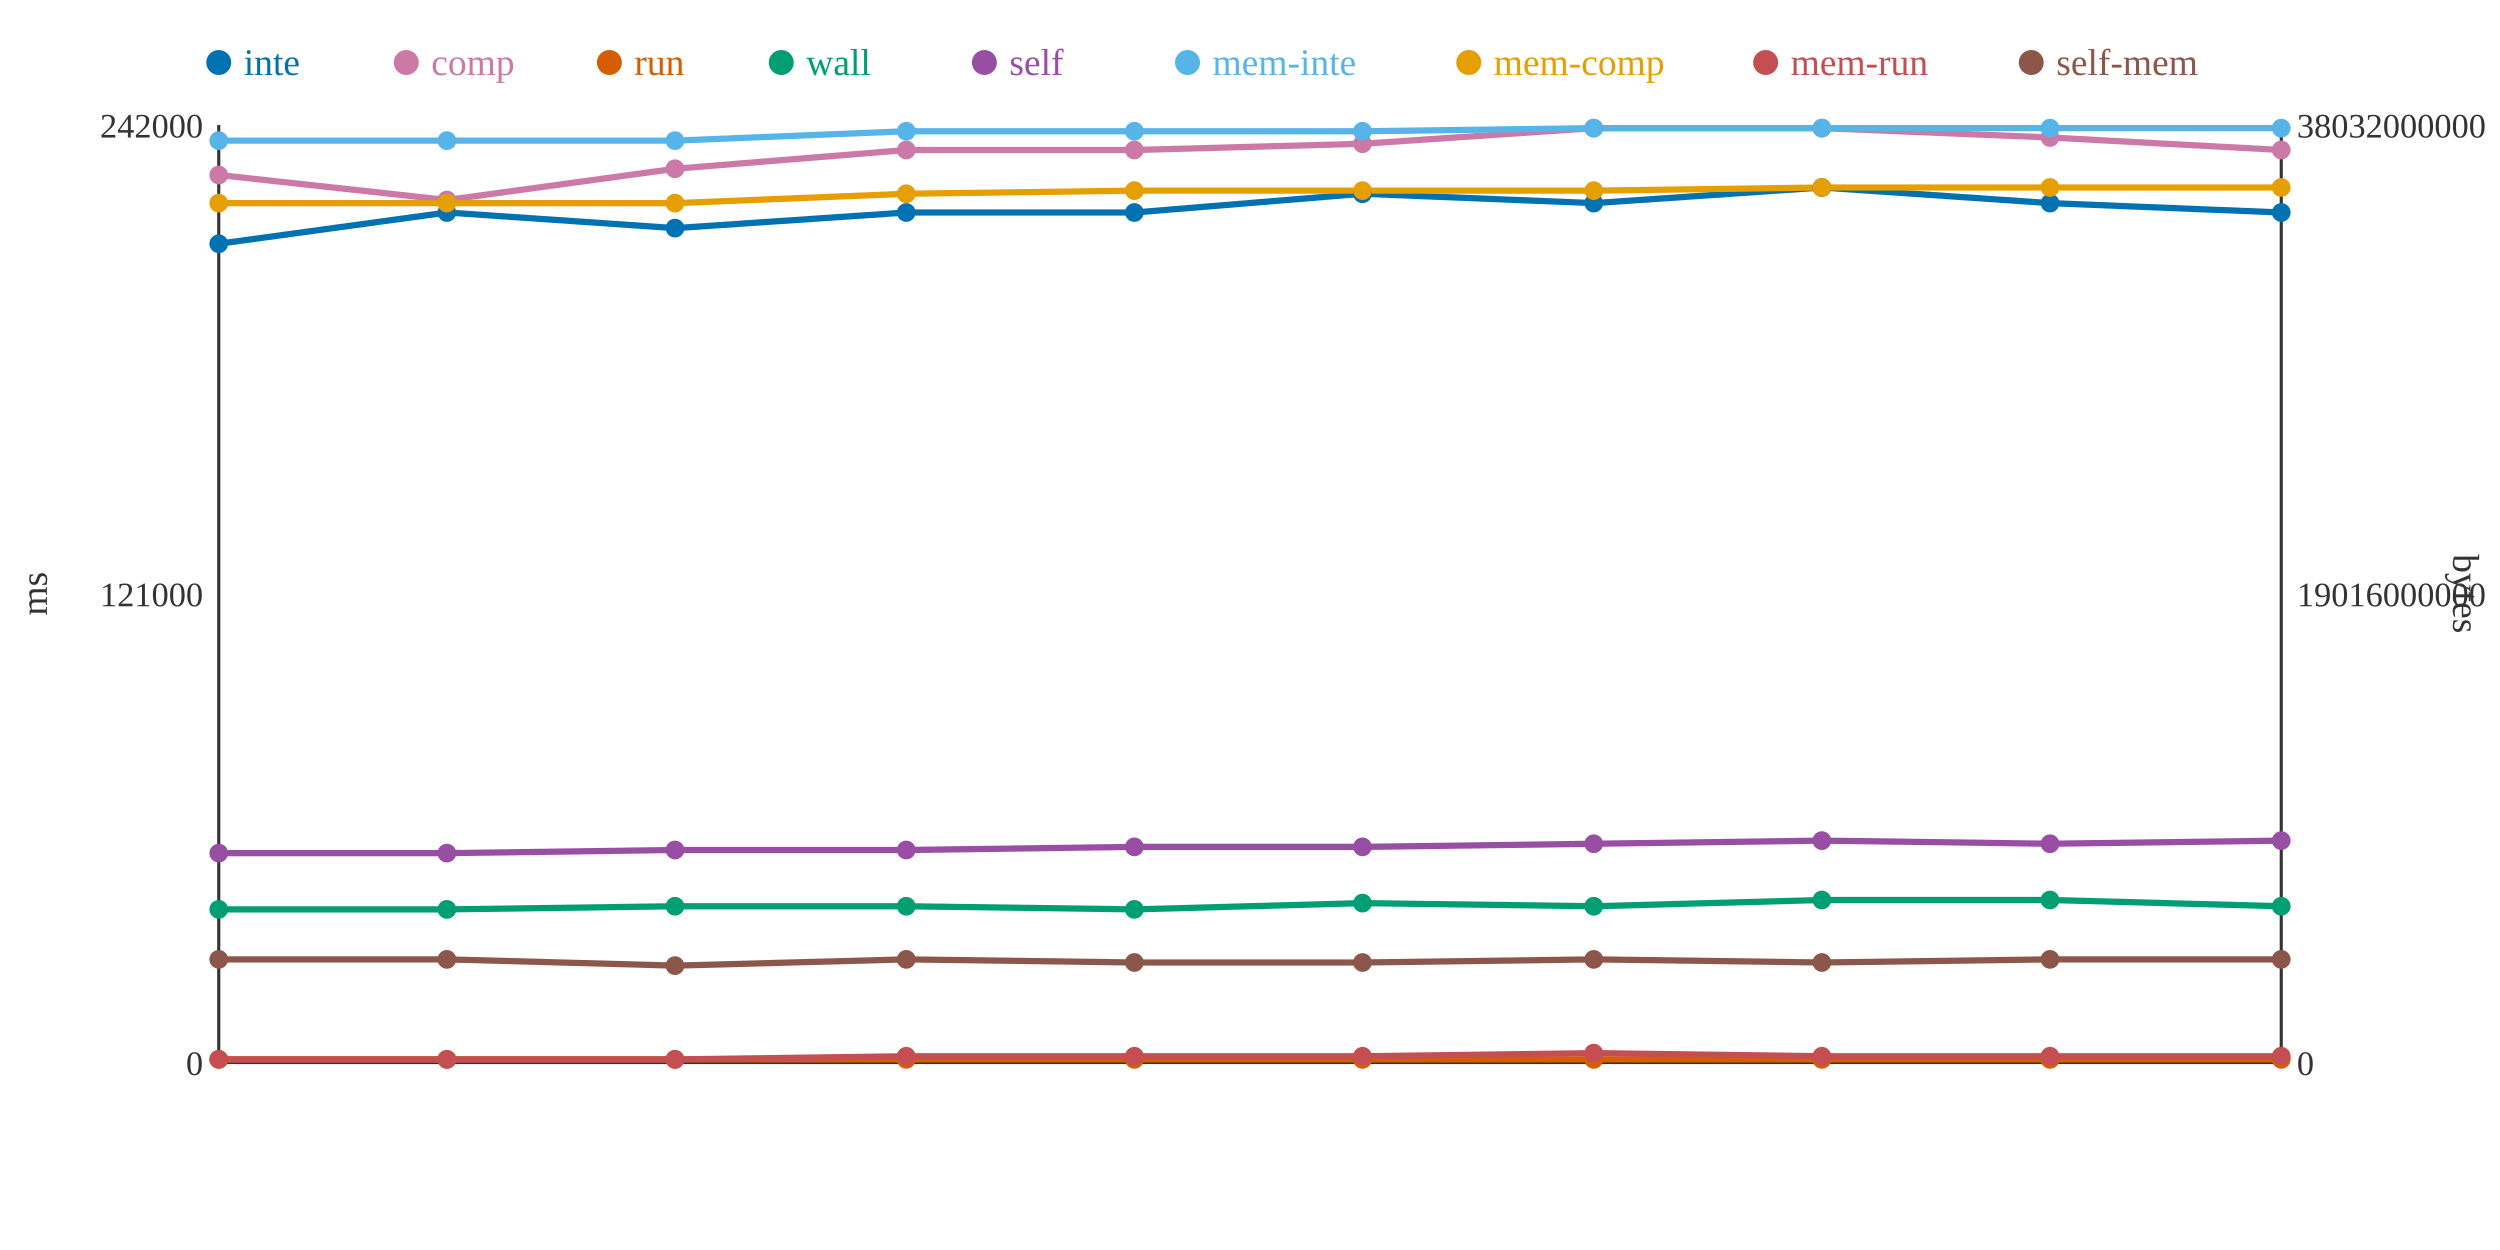
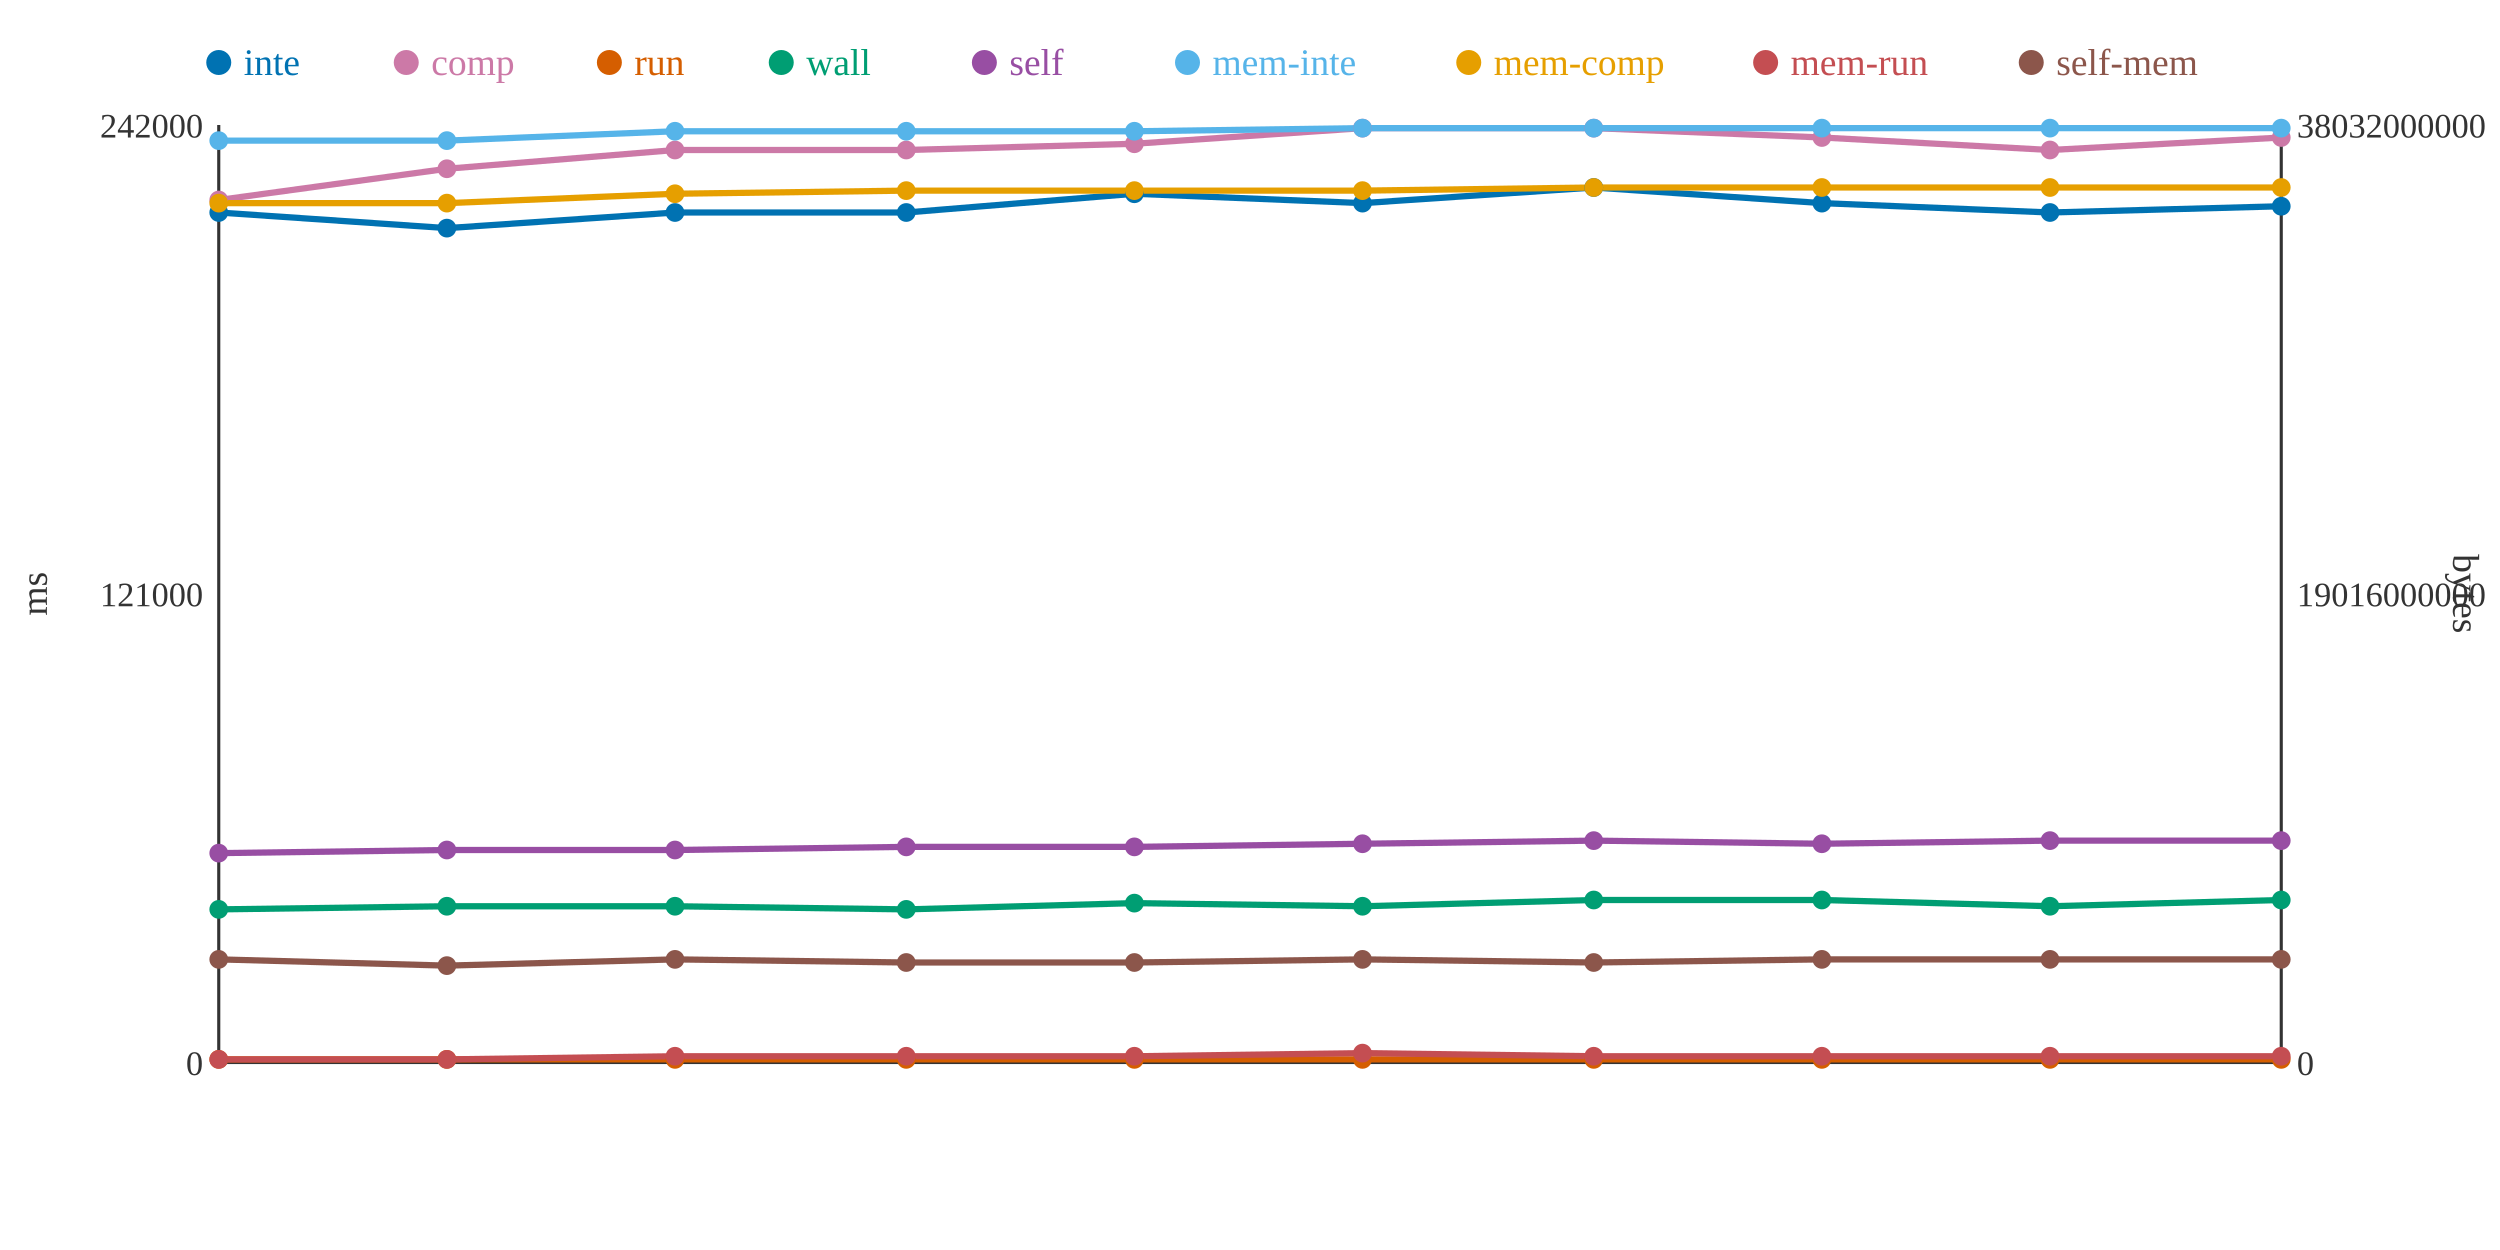
<svg xmlns="http://www.w3.org/2000/svg" width="800" height="400">
  <rect width="800" height="400" fill="white" />
  <line x1="70" y1="40" x2="70" y2="340" stroke="#333" stroke-width="1" />
  <line x1="70" y1="340" x2="730" y2="340" stroke="#333" stroke-width="1" />
  <line x1="730" y1="40" x2="730" y2="340" stroke="#333" stroke-width="1" />
  <text x="65" y="344" text-anchor="end" font-size="11" fill="#333">0</text>
  <text x="65" y="194" text-anchor="end" font-size="11" fill="#333">121000</text>
  <text x="65" y="44" text-anchor="end" font-size="11" fill="#333">242000</text>
  <text x="15" y="190" text-anchor="middle" font-size="12" fill="#333" transform="rotate(-90 15 190)">ms</text>
  <text x="735" y="344" text-anchor="start" font-size="11" fill="#333">0</text>
  <text x="735" y="194" text-anchor="start" font-size="11" fill="#333">19016000000</text>
  <text x="735" y="44" text-anchor="start" font-size="11" fill="#333">38032000000</text>
  <text x="785" y="190" text-anchor="middle" font-size="12" fill="#333" transform="rotate(90 785 190)">bytes</text>
-   <polyline points="70,78 143,68 216,73 290,68 363,68 436,62 510,65 583,60 656,65 730,68" fill="none" stroke="#0072B2" stroke-width="2" />
-   <polyline points="70,56 143,64 216,54 290,48 363,48 436,46 510,41 583,41 656,44 730,48" fill="none" stroke="#CC79A7" stroke-width="2" />
+   <polyline points="70,68 143,73 216,68 290,68 363,62 436,65 510,60 583,65 656,68 730,66" fill="none" stroke="#0072B2" stroke-width="2" />
+   <polyline points="70,64 143,54 216,48 290,48 363,46 436,41 510,41 583,44 656,48 730,44" fill="none" stroke="#CC79A7" stroke-width="2" />
  <polyline points="70,339 143,339 216,339 290,339 363,339 436,339 510,339 583,339 656,339 730,339" fill="none" stroke="#D55E00" stroke-width="2" />
-   <polyline points="70,291 143,291 216,290 290,290 363,291 436,289 510,290 583,288 656,288 730,290" fill="none" stroke="#009E73" stroke-width="2" />
-   <polyline points="70,273 143,273 216,272 290,272 363,271 436,271 510,270 583,269 656,270 730,269" fill="none" stroke="#984EA3" stroke-width="2" />
-   <polyline points="70,45 143,45 216,45 290,42 363,42 436,42 510,41 583,41 656,41 730,41" fill="none" stroke="#56B4E9" stroke-width="2" />
-   <polyline points="70,65 143,65 216,65 290,62 363,61 436,61 510,61 583,60 656,60 730,60" fill="none" stroke="#E69F00" stroke-width="2" />
-   <polyline points="70,339 143,339 216,339 290,338 363,338 436,338 510,337 583,338 656,338 730,338" fill="none" stroke="#C44E52" stroke-width="2" />
-   <polyline points="70,307 143,307 216,309 290,307 363,308 436,308 510,307 583,308 656,307 730,307" fill="none" stroke="#8C564B" stroke-width="2" />
-   <circle cx="70" cy="78" r="3" fill="#0072B2" />
-   <circle cx="70" cy="56" r="3" fill="#CC79A7" />
+   <polyline points="70,291 143,290 216,290 290,291 363,289 436,290 510,288 583,288 656,290 730,288" fill="none" stroke="#009E73" stroke-width="2" />
+   <polyline points="70,273 143,272 216,272 290,271 363,271 436,270 510,269 583,270 656,269 730,269" fill="none" stroke="#984EA3" stroke-width="2" />
+   <polyline points="70,45 143,45 216,42 290,42 363,42 436,41 510,41 583,41 656,41 730,41" fill="none" stroke="#56B4E9" stroke-width="2" />
+   <polyline points="70,65 143,65 216,62 290,61 363,61 436,61 510,60 583,60 656,60 730,60" fill="none" stroke="#E69F00" stroke-width="2" />
+   <polyline points="70,339 143,339 216,338 290,338 363,338 436,337 510,338 583,338 656,338 730,338" fill="none" stroke="#C44E52" stroke-width="2" />
+   <polyline points="70,307 143,309 216,307 290,308 363,308 436,307 510,308 583,307 656,307 730,307" fill="none" stroke="#8C564B" stroke-width="2" />
+   <circle cx="70" cy="68" r="3" fill="#0072B2" />
+   <circle cx="70" cy="64" r="3" fill="#CC79A7" />
  <circle cx="70" cy="339" r="3" fill="#D55E00" />
  <circle cx="70" cy="291" r="3" fill="#009E73" />
  <circle cx="70" cy="273" r="3" fill="#984EA3" />
  <circle cx="70" cy="45" r="3" fill="#56B4E9" />
  <circle cx="70" cy="65" r="3" fill="#E69F00" />
  <circle cx="70" cy="339" r="3" fill="#C44E52" />
  <circle cx="70" cy="307" r="3" fill="#8C564B" />
-   <circle cx="143" cy="68" r="3" fill="#0072B2" />
-   <circle cx="143" cy="64" r="3" fill="#CC79A7" />
+   <circle cx="143" cy="73" r="3" fill="#0072B2" />
+   <circle cx="143" cy="54" r="3" fill="#CC79A7" />
  <circle cx="143" cy="339" r="3" fill="#D55E00" />
-   <circle cx="143" cy="291" r="3" fill="#009E73" />
-   <circle cx="143" cy="273" r="3" fill="#984EA3" />
+   <circle cx="143" cy="290" r="3" fill="#009E73" />
+   <circle cx="143" cy="272" r="3" fill="#984EA3" />
  <circle cx="143" cy="45" r="3" fill="#56B4E9" />
  <circle cx="143" cy="65" r="3" fill="#E69F00" />
  <circle cx="143" cy="339" r="3" fill="#C44E52" />
-   <circle cx="143" cy="307" r="3" fill="#8C564B" />
-   <circle cx="216" cy="73" r="3" fill="#0072B2" />
-   <circle cx="216" cy="54" r="3" fill="#CC79A7" />
+   <circle cx="143" cy="309" r="3" fill="#8C564B" />
+   <circle cx="216" cy="68" r="3" fill="#0072B2" />
+   <circle cx="216" cy="48" r="3" fill="#CC79A7" />
  <circle cx="216" cy="339" r="3" fill="#D55E00" />
  <circle cx="216" cy="290" r="3" fill="#009E73" />
  <circle cx="216" cy="272" r="3" fill="#984EA3" />
-   <circle cx="216" cy="45" r="3" fill="#56B4E9" />
-   <circle cx="216" cy="65" r="3" fill="#E69F00" />
-   <circle cx="216" cy="339" r="3" fill="#C44E52" />
-   <circle cx="216" cy="309" r="3" fill="#8C564B" />
+   <circle cx="216" cy="42" r="3" fill="#56B4E9" />
+   <circle cx="216" cy="62" r="3" fill="#E69F00" />
+   <circle cx="216" cy="338" r="3" fill="#C44E52" />
+   <circle cx="216" cy="307" r="3" fill="#8C564B" />
  <circle cx="290" cy="68" r="3" fill="#0072B2" />
  <circle cx="290" cy="48" r="3" fill="#CC79A7" />
  <circle cx="290" cy="339" r="3" fill="#D55E00" />
-   <circle cx="290" cy="290" r="3" fill="#009E73" />
-   <circle cx="290" cy="272" r="3" fill="#984EA3" />
+   <circle cx="290" cy="291" r="3" fill="#009E73" />
+   <circle cx="290" cy="271" r="3" fill="#984EA3" />
  <circle cx="290" cy="42" r="3" fill="#56B4E9" />
-   <circle cx="290" cy="62" r="3" fill="#E69F00" />
+   <circle cx="290" cy="61" r="3" fill="#E69F00" />
  <circle cx="290" cy="338" r="3" fill="#C44E52" />
-   <circle cx="290" cy="307" r="3" fill="#8C564B" />
-   <circle cx="363" cy="68" r="3" fill="#0072B2" />
-   <circle cx="363" cy="48" r="3" fill="#CC79A7" />
+   <circle cx="290" cy="308" r="3" fill="#8C564B" />
+   <circle cx="363" cy="62" r="3" fill="#0072B2" />
+   <circle cx="363" cy="46" r="3" fill="#CC79A7" />
  <circle cx="363" cy="339" r="3" fill="#D55E00" />
-   <circle cx="363" cy="291" r="3" fill="#009E73" />
+   <circle cx="363" cy="289" r="3" fill="#009E73" />
  <circle cx="363" cy="271" r="3" fill="#984EA3" />
  <circle cx="363" cy="42" r="3" fill="#56B4E9" />
  <circle cx="363" cy="61" r="3" fill="#E69F00" />
  <circle cx="363" cy="338" r="3" fill="#C44E52" />
  <circle cx="363" cy="308" r="3" fill="#8C564B" />
-   <circle cx="436" cy="62" r="3" fill="#0072B2" />
-   <circle cx="436" cy="46" r="3" fill="#CC79A7" />
+   <circle cx="436" cy="65" r="3" fill="#0072B2" />
+   <circle cx="436" cy="41" r="3" fill="#CC79A7" />
  <circle cx="436" cy="339" r="3" fill="#D55E00" />
-   <circle cx="436" cy="289" r="3" fill="#009E73" />
-   <circle cx="436" cy="271" r="3" fill="#984EA3" />
-   <circle cx="436" cy="42" r="3" fill="#56B4E9" />
+   <circle cx="436" cy="290" r="3" fill="#009E73" />
+   <circle cx="436" cy="270" r="3" fill="#984EA3" />
+   <circle cx="436" cy="41" r="3" fill="#56B4E9" />
  <circle cx="436" cy="61" r="3" fill="#E69F00" />
-   <circle cx="436" cy="338" r="3" fill="#C44E52" />
-   <circle cx="436" cy="308" r="3" fill="#8C564B" />
-   <circle cx="510" cy="65" r="3" fill="#0072B2" />
+   <circle cx="436" cy="337" r="3" fill="#C44E52" />
+   <circle cx="436" cy="307" r="3" fill="#8C564B" />
+   <circle cx="510" cy="60" r="3" fill="#0072B2" />
  <circle cx="510" cy="41" r="3" fill="#CC79A7" />
  <circle cx="510" cy="339" r="3" fill="#D55E00" />
-   <circle cx="510" cy="290" r="3" fill="#009E73" />
-   <circle cx="510" cy="270" r="3" fill="#984EA3" />
+   <circle cx="510" cy="288" r="3" fill="#009E73" />
+   <circle cx="510" cy="269" r="3" fill="#984EA3" />
  <circle cx="510" cy="41" r="3" fill="#56B4E9" />
-   <circle cx="510" cy="61" r="3" fill="#E69F00" />
-   <circle cx="510" cy="337" r="3" fill="#C44E52" />
-   <circle cx="510" cy="307" r="3" fill="#8C564B" />
-   <circle cx="583" cy="60" r="3" fill="#0072B2" />
-   <circle cx="583" cy="41" r="3" fill="#CC79A7" />
+   <circle cx="510" cy="60" r="3" fill="#E69F00" />
+   <circle cx="510" cy="338" r="3" fill="#C44E52" />
+   <circle cx="510" cy="308" r="3" fill="#8C564B" />
+   <circle cx="583" cy="65" r="3" fill="#0072B2" />
+   <circle cx="583" cy="44" r="3" fill="#CC79A7" />
  <circle cx="583" cy="339" r="3" fill="#D55E00" />
  <circle cx="583" cy="288" r="3" fill="#009E73" />
-   <circle cx="583" cy="269" r="3" fill="#984EA3" />
+   <circle cx="583" cy="270" r="3" fill="#984EA3" />
  <circle cx="583" cy="41" r="3" fill="#56B4E9" />
  <circle cx="583" cy="60" r="3" fill="#E69F00" />
  <circle cx="583" cy="338" r="3" fill="#C44E52" />
-   <circle cx="583" cy="308" r="3" fill="#8C564B" />
-   <circle cx="656" cy="65" r="3" fill="#0072B2" />
-   <circle cx="656" cy="44" r="3" fill="#CC79A7" />
+   <circle cx="583" cy="307" r="3" fill="#8C564B" />
+   <circle cx="656" cy="68" r="3" fill="#0072B2" />
+   <circle cx="656" cy="48" r="3" fill="#CC79A7" />
  <circle cx="656" cy="339" r="3" fill="#D55E00" />
-   <circle cx="656" cy="288" r="3" fill="#009E73" />
-   <circle cx="656" cy="270" r="3" fill="#984EA3" />
+   <circle cx="656" cy="290" r="3" fill="#009E73" />
+   <circle cx="656" cy="269" r="3" fill="#984EA3" />
  <circle cx="656" cy="41" r="3" fill="#56B4E9" />
  <circle cx="656" cy="60" r="3" fill="#E69F00" />
  <circle cx="656" cy="338" r="3" fill="#C44E52" />
  <circle cx="656" cy="307" r="3" fill="#8C564B" />
-   <circle cx="730" cy="68" r="3" fill="#0072B2" />
-   <circle cx="730" cy="48" r="3" fill="#CC79A7" />
+   <circle cx="730" cy="66" r="3" fill="#0072B2" />
+   <circle cx="730" cy="44" r="3" fill="#CC79A7" />
  <circle cx="730" cy="339" r="3" fill="#D55E00" />
-   <circle cx="730" cy="290" r="3" fill="#009E73" />
+   <circle cx="730" cy="288" r="3" fill="#009E73" />
  <circle cx="730" cy="269" r="3" fill="#984EA3" />
  <circle cx="730" cy="41" r="3" fill="#56B4E9" />
  <circle cx="730" cy="60" r="3" fill="#E69F00" />
  <circle cx="730" cy="338" r="3" fill="#C44E52" />
  <circle cx="730" cy="307" r="3" fill="#8C564B" />
  <circle cx="70" cy="20" r="4" fill="#0072B2" />
  <text x="78" y="24" text-anchor="start" font-size="12" fill="#0072B2">inte</text>
  <circle cx="130" cy="20" r="4" fill="#CC79A7" />
  <text x="138" y="24" text-anchor="start" font-size="12" fill="#CC79A7">comp</text>
  <circle cx="195" cy="20" r="4" fill="#D55E00" />
  <text x="203" y="24" text-anchor="start" font-size="12" fill="#D55E00">run</text>
  <circle cx="250" cy="20" r="4" fill="#009E73" />
  <text x="258" y="24" text-anchor="start" font-size="12" fill="#009E73">wall</text>
  <circle cx="315" cy="20" r="4" fill="#984EA3" />
  <text x="323" y="24" text-anchor="start" font-size="12" fill="#984EA3">self</text>
  <circle cx="380" cy="20" r="4" fill="#56B4E9" />
  <text x="388" y="24" text-anchor="start" font-size="12" fill="#56B4E9">mem-inte</text>
  <circle cx="470" cy="20" r="4" fill="#E69F00" />
  <text x="478" y="24" text-anchor="start" font-size="12" fill="#E69F00">mem-comp</text>
  <circle cx="565" cy="20" r="4" fill="#C44E52" />
  <text x="573" y="24" text-anchor="start" font-size="12" fill="#C44E52">mem-run</text>
  <circle cx="650" cy="20" r="4" fill="#8C564B" />
  <text x="658" y="24" text-anchor="start" font-size="12" fill="#8C564B">self-mem</text>
</svg>
